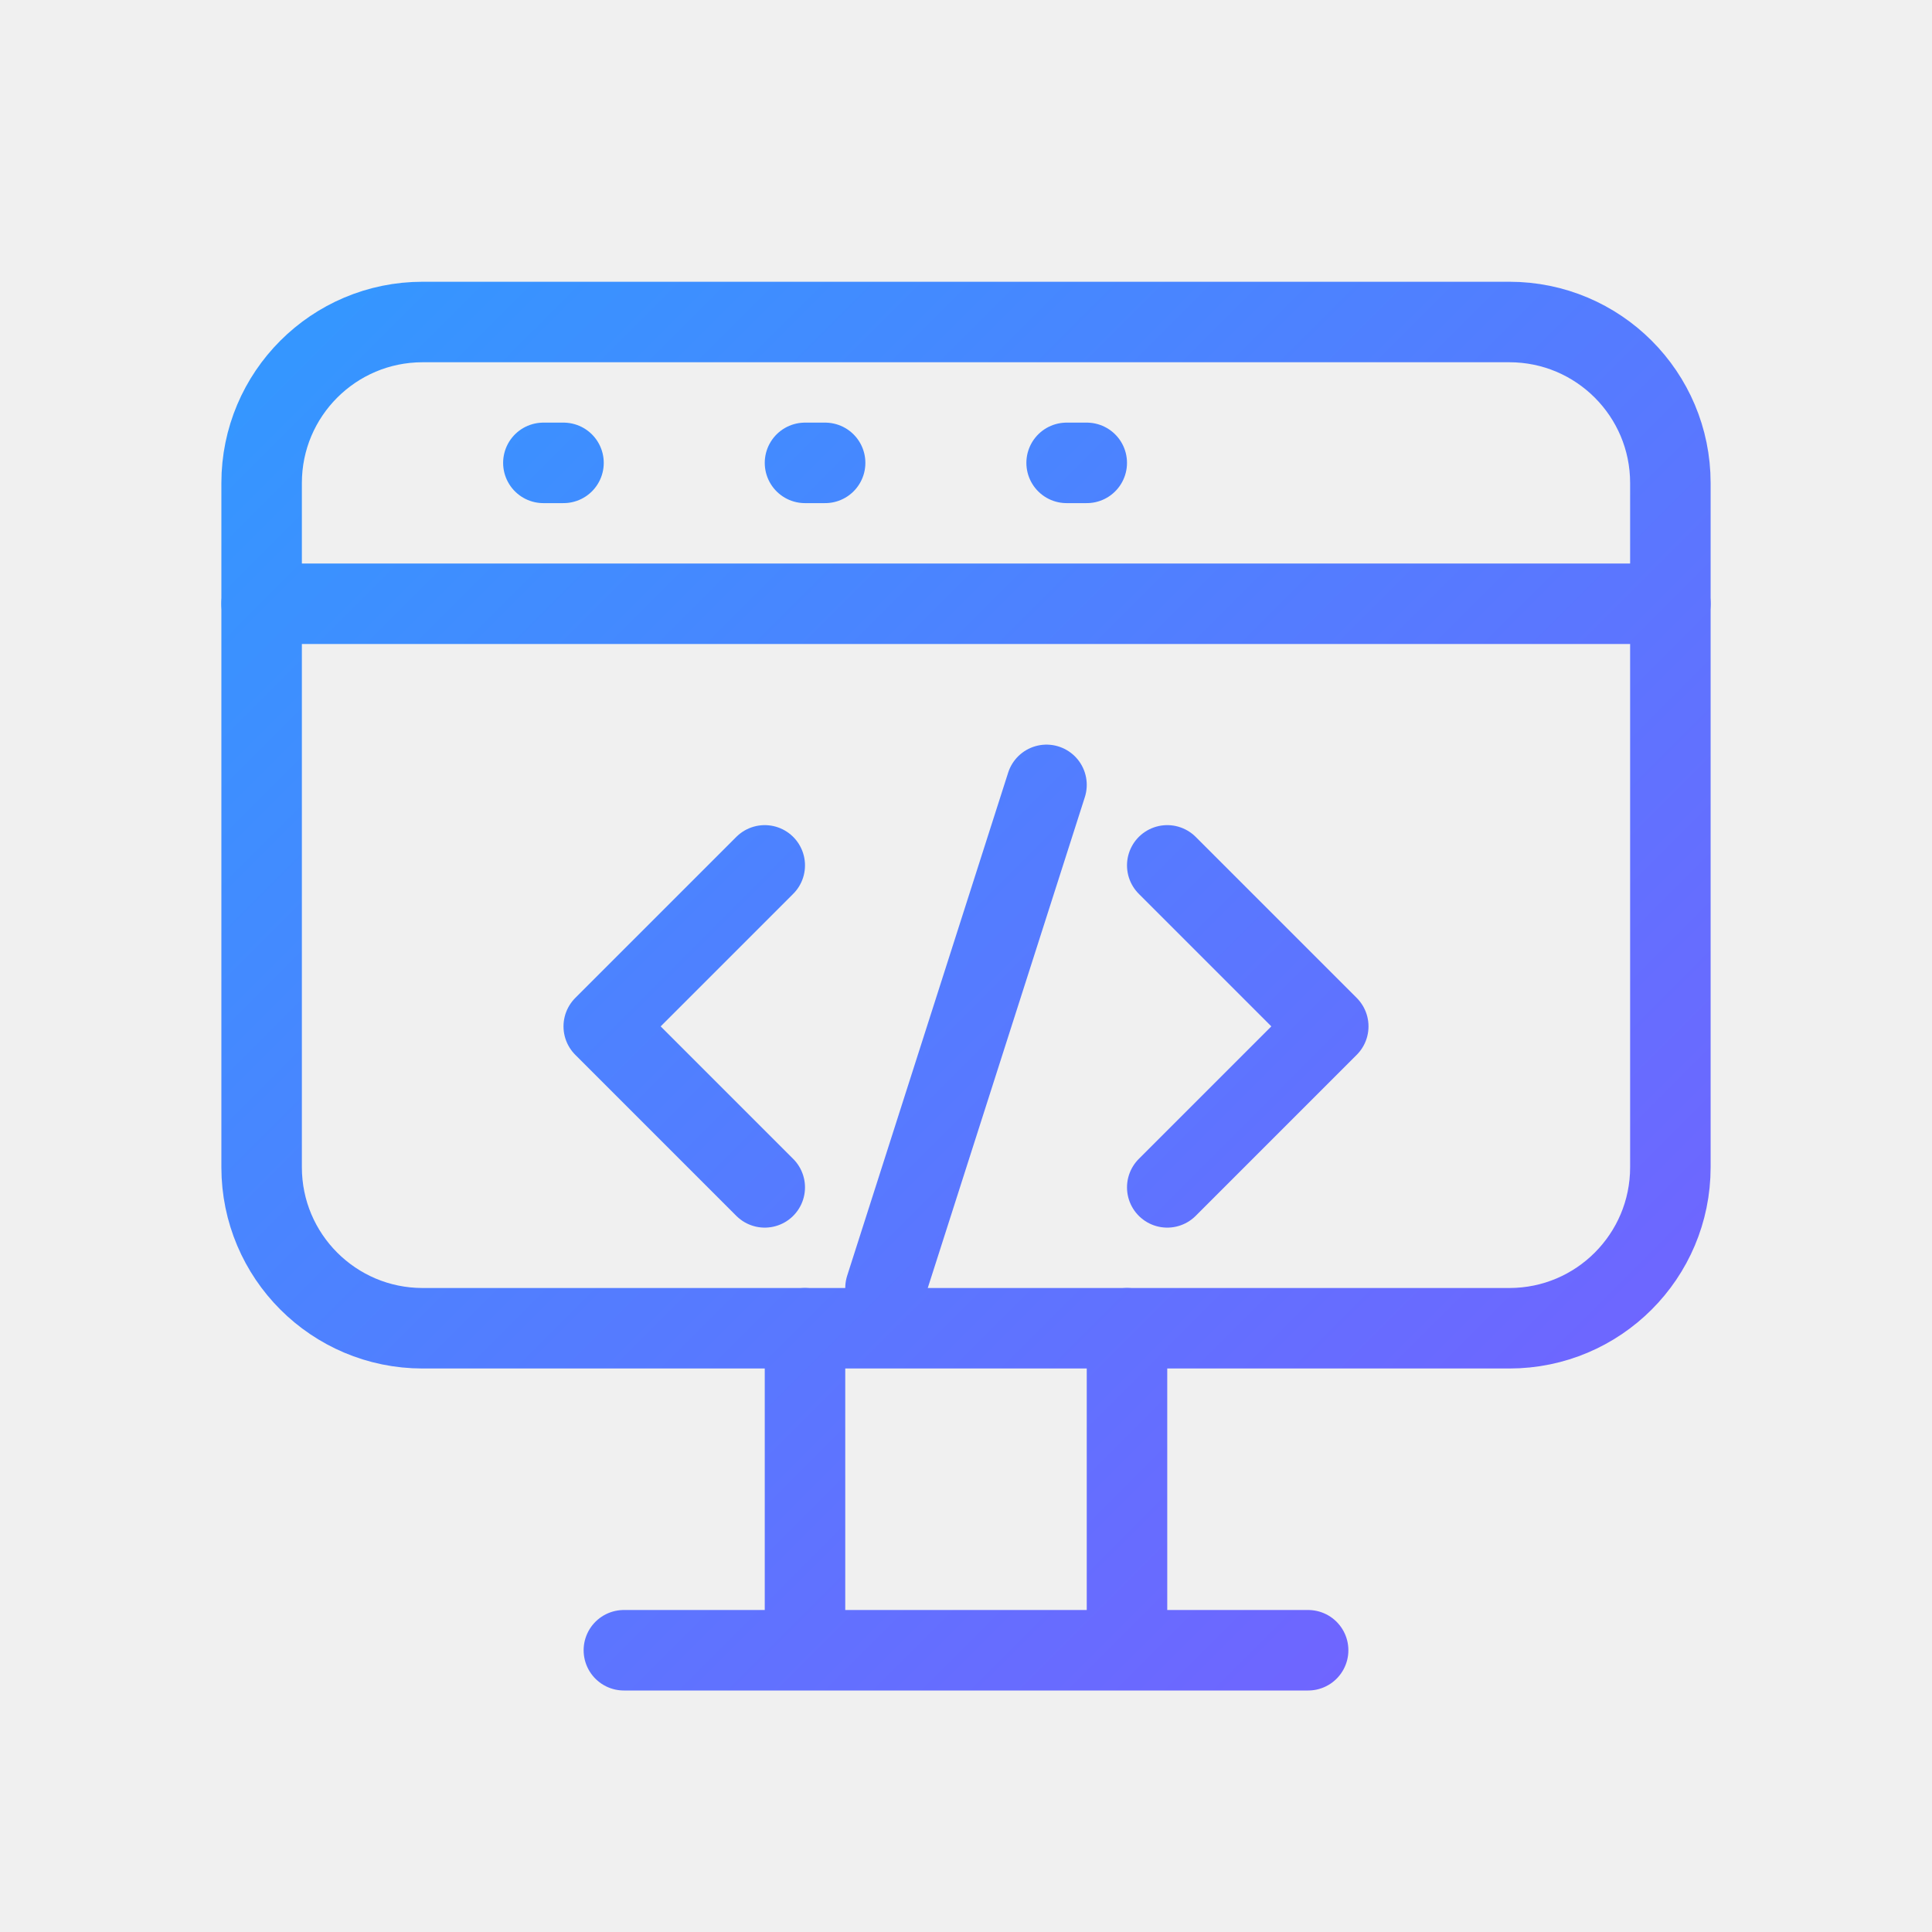
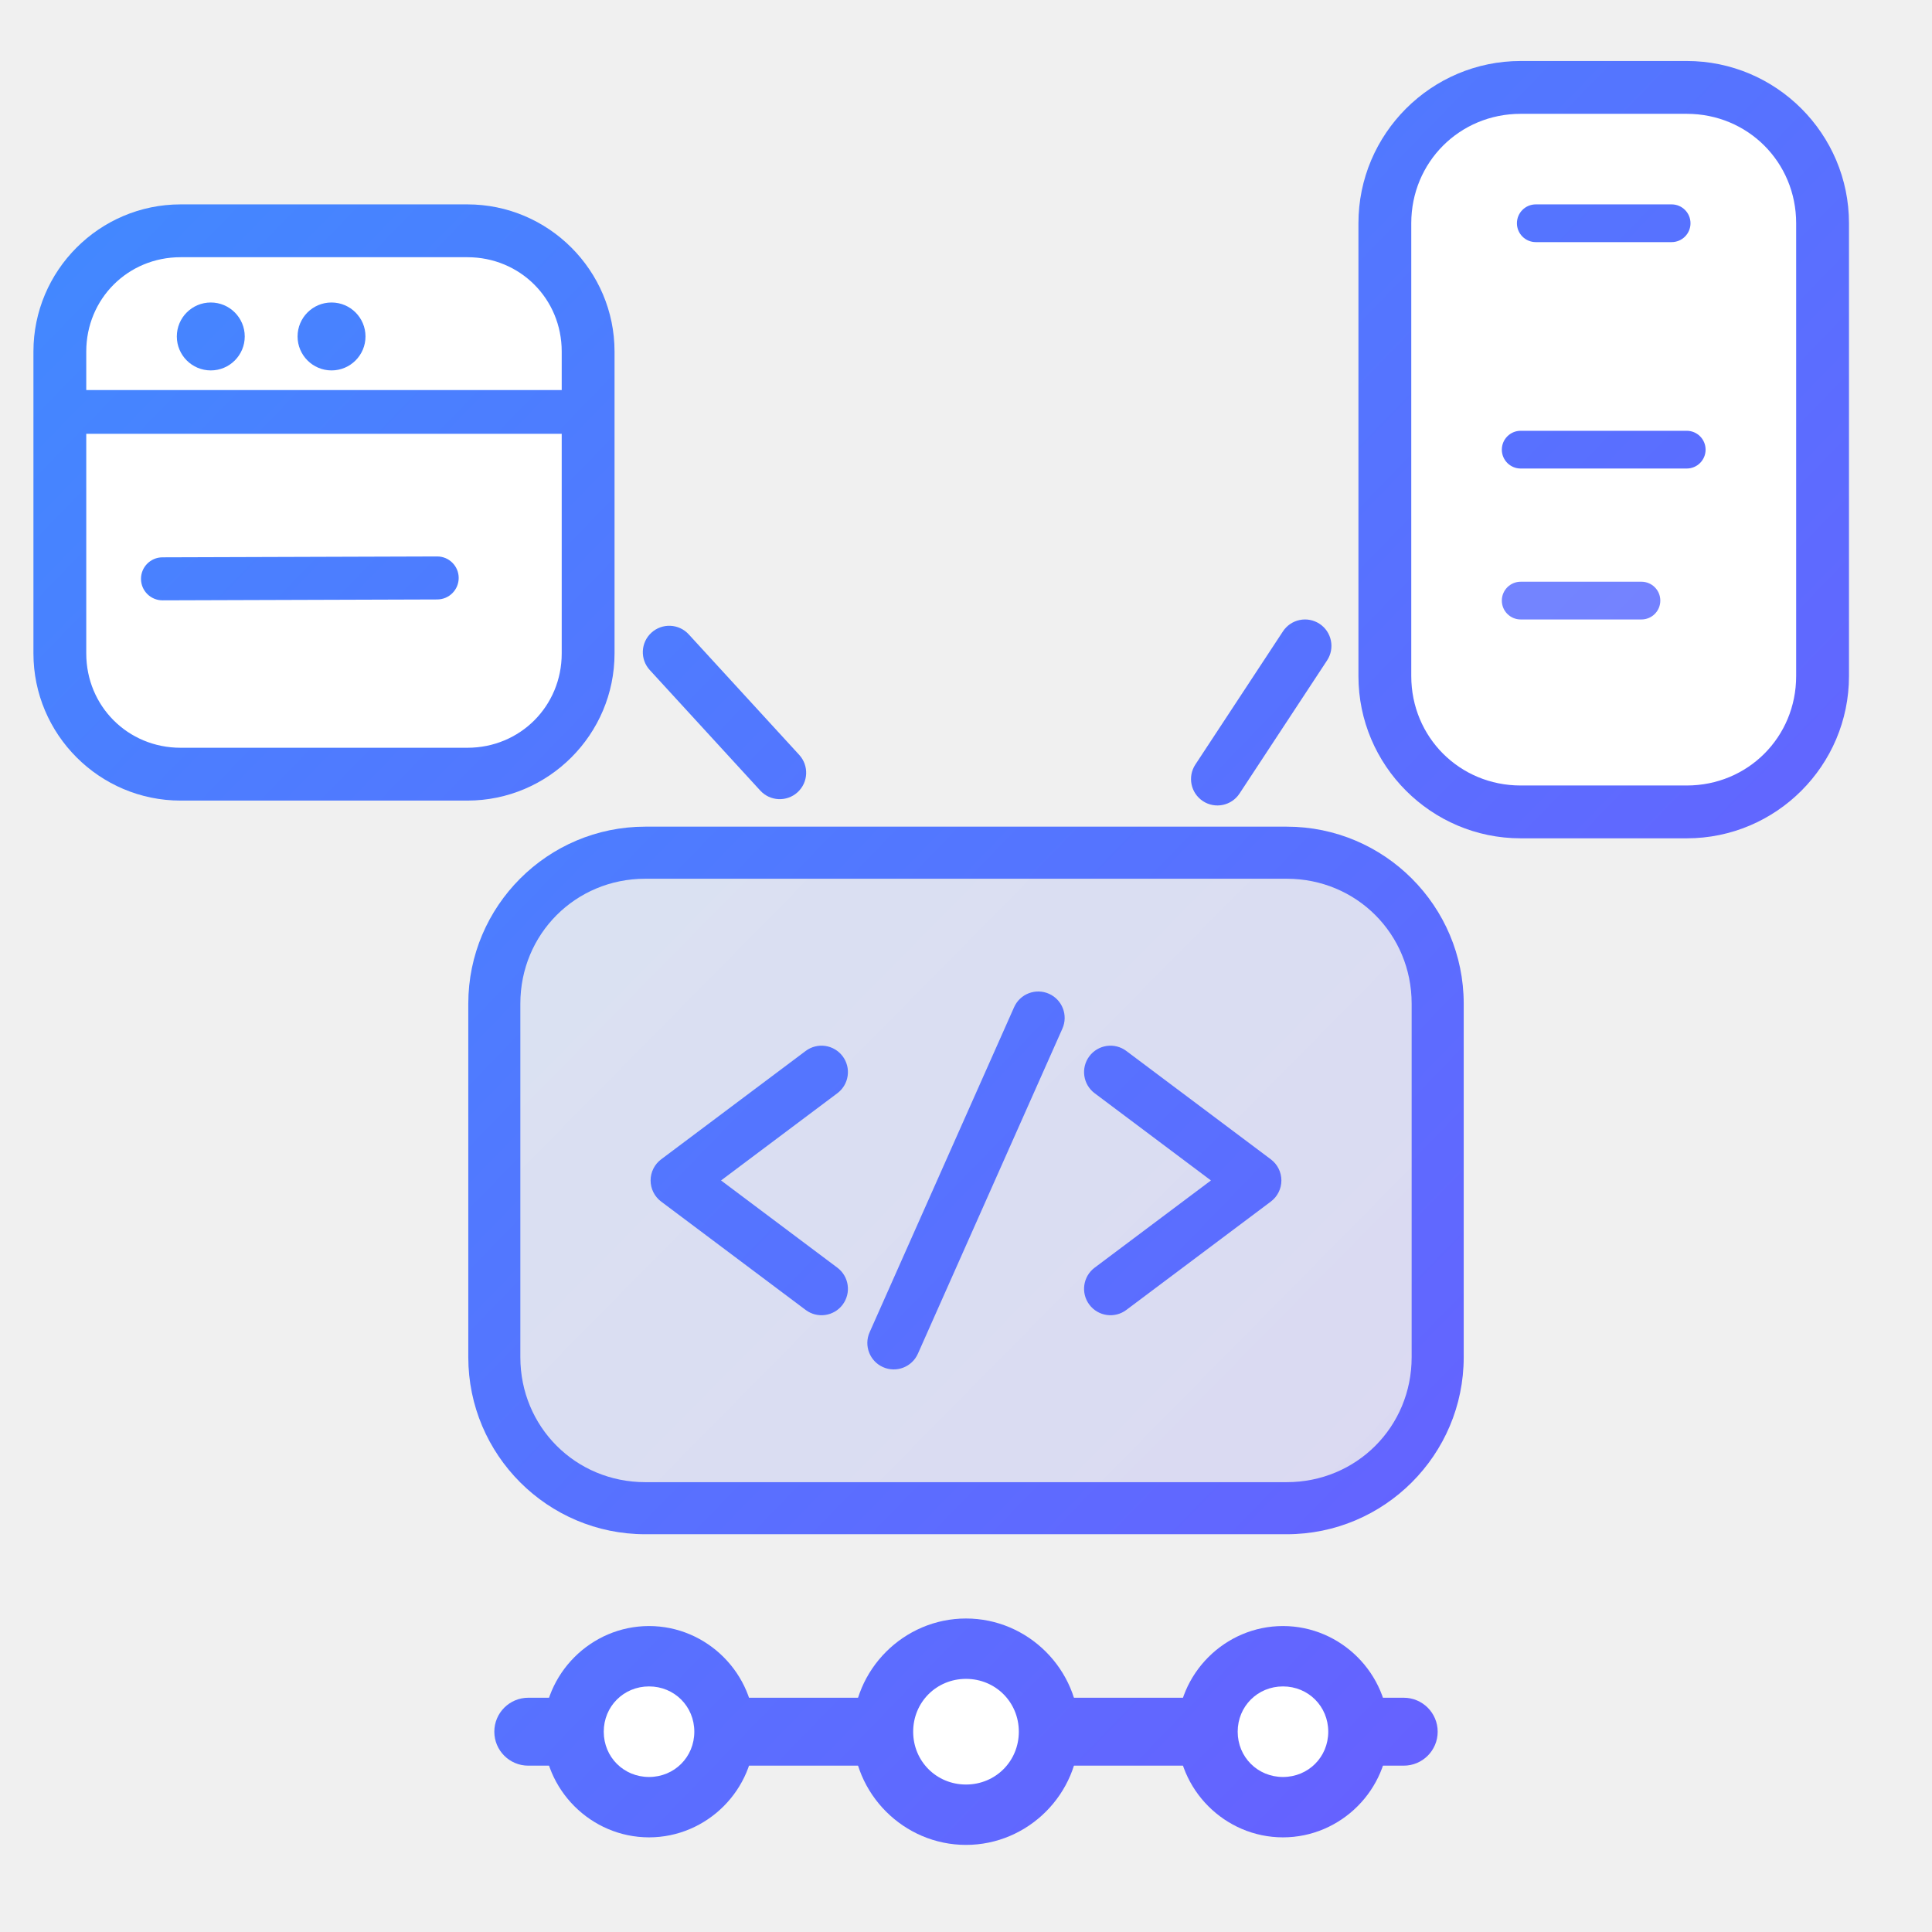
- <svg xmlns="http://www.w3.org/2000/svg" viewBox="0 0 96 96" role="img" aria-labelledby="title desc">
-   <defs>
-     <linearGradient id="g" x1="10" y1="10" x2="86" y2="86" gradientUnits="userSpaceOnUse">
-       <stop offset="0" stop-color="#2f9bff" />
-       <stop offset="1" stop-color="#7a5cff" />
+ <svg xmlns="http://www.w3.org/2000/svg" xmlns:xlink="http://www.w3.org/1999/xlink" width="256" height="256" viewBox="0 0 256 256" fill="none" version="1.1" id="svg16">
+   <defs id="defs4">
+     <linearGradient id="codeSharingGradient" x1="30" y1="34" x2="226" y2="224" gradientUnits="userSpaceOnUse">
+       <stop stop-color="#3F8CFF" id="stop1" />
+       <stop offset="1" stop-color="#6B5CFF" id="stop2" />
    </linearGradient>
-     <linearGradient id="soft" x1="0" y1="0" x2="96" y2="96" gradientUnits="userSpaceOnUse">
-       <stop offset="0" stop-color="#eaf5ff" />
-       <stop offset="1" stop-color="#eee9ff" />
+     <linearGradient id="codeSharingSoftFill" x1="52" y1="56" x2="204" y2="206" gradientUnits="userSpaceOnUse">
+       <stop stop-color="#3F8CFF" stop-opacity="0.12" id="stop3" />
+       <stop offset="1" stop-color="#6B5CFF" stop-opacity="0.16" id="stop4" />
    </linearGradient>
+     <linearGradient xlink:href="#codeSharingGradient" id="linearGradient17" gradientUnits="userSpaceOnUse" x1="30" y1="34" x2="226" y2="224" gradientTransform="translate(0,10.8795)" />
+     <linearGradient xlink:href="#codeSharingGradient" id="linearGradient18" gradientUnits="userSpaceOnUse" x1="30" y1="34" x2="226" y2="224" gradientTransform="translate(0,10.8795)" />
+     <linearGradient xlink:href="#codeSharingGradient" id="linearGradient19" gradientUnits="userSpaceOnUse" x1="30" y1="34" x2="226" y2="224" gradientTransform="translate(0,10.8795)" />
+     <linearGradient xlink:href="#codeSharingGradient" id="linearGradient20" gradientUnits="userSpaceOnUse" x1="30" y1="34" x2="226" y2="224" gradientTransform="translate(0,10.8795)" />
+     <linearGradient xlink:href="#codeSharingGradient" id="linearGradient26" gradientUnits="userSpaceOnUse" x1="30" y1="34" x2="226" y2="224" gradientTransform="translate(23.5,-44.41769)" />
+     <linearGradient xlink:href="#codeSharingGradient" id="linearGradient27" gradientUnits="userSpaceOnUse" x1="30" y1="34" x2="226" y2="224" gradientTransform="translate(23.5,-44.41769)" />
+     <linearGradient xlink:href="#codeSharingGradient" id="linearGradient28" gradientUnits="userSpaceOnUse" x1="30" y1="34" x2="226" y2="224" gradientTransform="translate(23.5,-44.41769)" />
+     <linearGradient xlink:href="#codeSharingGradient" id="linearGradient29" gradientUnits="userSpaceOnUse" x1="30" y1="34" x2="226" y2="224" gradientTransform="translate(23.5,-44.41769)" />
+     <linearGradient xlink:href="#codeSharingGradient" id="linearGradient30" gradientUnits="userSpaceOnUse" x1="30" y1="34" x2="226" y2="224" gradientTransform="translate(-20.07022,-37.41769)" />
+     <linearGradient xlink:href="#codeSharingGradient" id="linearGradient31" gradientUnits="userSpaceOnUse" x1="30" y1="34" x2="226" y2="224" gradientTransform="translate(-20.07022,-37.41769)" />
+     <linearGradient xlink:href="#codeSharingGradient" id="linearGradient32" gradientUnits="userSpaceOnUse" x1="30" y1="34" x2="226" y2="224" gradientTransform="translate(-20.07022,-37.41769)" />
+     <linearGradient xlink:href="#codeSharingGradient" id="linearGradient33" gradientUnits="userSpaceOnUse" x1="30" y1="34" x2="226" y2="224" gradientTransform="translate(-20.07022,-37.41769)" />
+     <linearGradient xlink:href="#codeSharingGradient" id="linearGradient34" gradientUnits="userSpaceOnUse" x1="30" y1="34" x2="226" y2="224" gradientTransform="translate(-20.07022,-37.41769)" />
+     <linearGradient xlink:href="#codeSharingGradient" id="linearGradient35" gradientUnits="userSpaceOnUse" x1="30" y1="34" x2="226" y2="224" gradientTransform="translate(2.31608,-15.35299)" />
+     <linearGradient xlink:href="#codeSharingGradient" id="linearGradient36" gradientUnits="userSpaceOnUse" x1="30" y1="34" x2="226" y2="224" gradientTransform="translate(-7.677535,-21.20142)" />
+     <linearGradient xlink:href="#codeSharingGradient" id="linearGradient37" gradientUnits="userSpaceOnUse" x1="30" y1="34" x2="226" y2="224" gradientTransform="matrix(1.196588,0,0,1.196588,-25.16329,-23.07234)" />
+     <linearGradient xlink:href="#codeSharingGradient" id="linearGradient38" gradientUnits="userSpaceOnUse" x1="30" y1="34" x2="226" y2="224" gradientTransform="matrix(1.196588,0,0,1.196588,-25.16329,-23.07234)" />
+     <linearGradient xlink:href="#codeSharingGradient" id="linearGradient39" gradientUnits="userSpaceOnUse" x1="30" y1="34" x2="226" y2="224" gradientTransform="matrix(1.196588,0,0,1.196588,-25.16329,-23.07234)" />
  </defs>
-   <g fill="none" stroke="url(#g)" stroke-width="4" stroke-linecap="round" stroke-linejoin="round">
-     <rect x="13" y="16" width="70" height="50" rx="8" />
-     <path d="M13 30h70" />
-     <path d="M27 23h1M40 23h1M53 23h1" />
-     <path d="M38 43l-8 8 8 8" />
-     <path d="M58 43l8 8-8 8" />
-     <path d="M52 39l-8 25" />
-     <path d="M31 82h34M40 66v16M56 66v16" />
+   <g id="rect4">
+     <path style="fill:#ffffff" d="m 23.93,30.582 h 38 c 8.864,0 16,7.136 16,16 v 40 c 0,8.864 -7.136,16 -16,16 h -38 c -8.864,0 -16,-7.136 -16,-16 v -40 c 0,-8.864 7.136,-16 16,-16 z" id="path41" />
+     <path style="fill:url(#linearGradient30)" d="m 23.93,27.082 c -10.742,0 -19.5,8.758 -19.5,19.5 v 40 c 0,10.742 8.758,19.5 19.5,19.5 h 38 c 10.742,0 19.5,-8.758 19.5,-19.5 v -40 c 0,-10.742 -8.758,-19.5 -19.5,-19.5 z m 0,7 h 38 c 6.986,0 12.5,5.514 12.5,12.5 v 40 c 0,6.986 -5.514,12.5 -12.5,12.5 h -38 c -6.986,0 -12.5,-5.514 -12.5,-12.5 v -40 c 0,-6.986 5.514,-12.5 12.5,-12.5 z" id="path42" />
+   </g>
+   <path style="fill:url(#linearGradient33);stroke-linecap:round" d="m 10.324,51.682 a 2.9,2.9 0 0 0 -2.9,2.9 2.9,2.9 0 0 0 2.9,2.9 h 67.605 a 2.9,2.9 0 0 0 2.9,-2.9 2.9,2.9 0 0 0 -2.9,-2.9 z" id="path4" />
+   <circle cx="27.93" cy="44.582" r="4.5" fill="url(#codeSharingGradient)" id="circle4" style="fill:url(#linearGradient32)" />
+   <circle cx="43.93" cy="44.582" r="4.5" fill="url(#codeSharingGradient)" id="circle5" style="fill:url(#linearGradient31)" />
+   <path style="fill:url(#linearGradient34);stroke-linecap:round" d="m 57.92,73.732 -36.396,0.117 a 2.85,2.85 0 0 0 -2.842,2.857 2.85,2.85 0 0 0 2.859,2.842 l 36.398,-0.117 a 2.85,2.85 0 0 0 2.84,-2.859 2.85,2.85 0 0 0 -2.859,-2.84 z" id="path5" />
+   <g id="rect5">
+     <path style="fill:#ffffff" d="m 201.5,11.582 h 22 c 9.972,0 18,8.028 18,18 v 60 c 0,9.972 -8.028,18 -18,18 h -22 c -9.972,0 -18,-8.028 -18,-18 v -60 c 0,-9.972 8.028,-18 18,-18 z" id="path43" />
+     <path style="fill:url(#linearGradient26)" d="m 201.5,8.082 c -11.85,0 -21.5,9.65 -21.5,21.5 v 60 c 0,11.85 9.65,21.5 21.5,21.5 h 22 c 11.85,0 21.5,-9.65 21.5,-21.5 v -60 C 245,17.732 235.35,8.082 223.5,8.082 Z m 0,7 h 22 c 8.094,0 14.5,6.406 14.5,14.5 v 60 c 0,8.094 -6.406,14.5 -14.5,14.5 h -22 c -8.094,0 -14.5,-6.406 -14.5,-14.5 v -60 c 0,-8.094 6.406,-14.5 14.5,-14.5 z" id="path44" />
+   </g>
+   <path style="fill:url(#linearGradient27);stroke-linecap:round" d="m 203.5,27.082 a 2.5,2.5 0 0 0 -2.5,2.5 2.5,2.5 0 0 0 2.5,2.5 h 18 a 2.5,2.5 0 0 0 2.5,-2.5 2.5,2.5 0 0 0 -2.5,-2.5 z" id="path6" />
+   <path style="fill:url(#linearGradient28);stroke-linecap:round" d="m 201.5,57.082 a 2.5,2.5 0 0 0 -2.5,2.5 2.5,2.5 0 0 0 2.5,2.5 h 22 a 2.5,2.5 0 0 0 2.5,-2.5 2.5,2.5 0 0 0 -2.5,-2.5 z" id="path7" />
+   <path style="fill:url(#linearGradient29);stroke-linecap:round;opacity:0.85" d="m 201.5,77.082 a 2.5,2.5 0 0 0 -2.5,2.5 2.5,2.5 0 0 0 2.5,2.5 h 16 a 2.5,2.5 0 0 0 2.5,-2.5 2.5,2.5 0 0 0 -2.5,-2.5 z" id="path8" />
+   <g id="rect8">
+     <path style="fill:url(#codeSharingSoftFill)" d="m 85.5,112.987 h 85 c 11.08,0 20,8.92 20,20 v 46.858 c 0,11.08 -8.92,20 -20,20 h -85 c -11.08,0 -20,-8.92 -20,-20 v -46.858 c 0,-11.08 8.92,-20 20,-20 z" id="path39" />
+     <path style="fill:url(#codeSharingGradient)" d="m 85.5,109.537 c -12.932,0 -23.449,10.518 -23.449,23.449 v 46.857 c 0,12.932 10.518,23.451 23.449,23.451 h 85 c 12.932,0 23.449,-10.52 23.449,-23.451 v -46.857 c 0,-12.932 -10.518,-23.449 -23.449,-23.449 z m 0,6.9 h 85 c 9.228,0 16.551,7.32 16.551,16.549 v 46.857 c 0,9.228 -7.322,16.551 -16.551,16.551 h -85 c -9.228,0 -16.551,-7.322 -16.551,-16.551 v -46.857 c 0,-9.228 7.322,-16.549 16.551,-16.549 z" id="path40" />
+   </g>
+   <path style="fill:url(#linearGradient38);stroke-linecap:round;stroke-linejoin:round" d="m 109.35,138.592 a 3.5,3.5 0 0 0 -2.596,0.666 l -19.145,14.357 a 3.5,3.5 0 0 0 0,5.602 l 19.145,14.357 a 3.5,3.5 0 0 0 4.9,-0.699 3.5,3.5 0 0 0 -0.699,-4.9 l -15.412,-11.559 15.412,-11.559 a 3.5,3.5 0 0 0 0.699,-4.9 3.5,3.5 0 0 0 -2.305,-1.365 z" id="path9" />
+   <path style="fill:url(#linearGradient37);stroke-linecap:round;stroke-linejoin:round" d="m 146.65,138.592 a 3.5,3.5 0 0 0 -2.305,1.365 3.5,3.5 0 0 0 0.699,4.9 l 15.412,11.559 -15.412,11.559 a 3.5,3.5 0 0 0 -0.699,4.9 3.5,3.5 0 0 0 4.9,0.699 l 19.145,-14.357 a 3.5,3.5 0 0 0 0,-5.602 l -19.145,-14.357 a 3.5,3.5 0 0 0 -2.596,-0.666 z" id="path10" />
+   <path style="fill:url(#linearGradient39);stroke-linecap:round" d="m 136.316,131.611 a 3.5,3.5 0 0 0 -1.941,1.844 l -19.146,43.078 a 3.5,3.5 0 0 0 1.777,4.619 3.5,3.5 0 0 0 4.619,-1.777 l 19.146,-43.076 a 3.5,3.5 0 0 0 -1.777,-4.619 3.5,3.5 0 0 0 -2.678,-0.068 z" id="path11" />
+   <path style="fill:url(#linearGradient36);stroke-linecap:round" d="m 88.83,82.922 a 3.5,3.5 0 0 0 -2.518,0.916 3.5,3.5 0 0 0 -0.215,4.945 l 14.645,15.975 a 3.5,3.5 0 0 0 4.945,0.215 3.5,3.5 0 0 0 0.215,-4.945 L 91.258,84.053 a 3.5,3.5 0 0 0 -2.428,-1.131 z" id="path12" />
+   <path style="fill:url(#linearGradient35);stroke-linecap:round" d="m 172.215,82.154 a 3.5,3.5 0 0 0 -2.217,1.504 l -11.605,17.646 a 3.5,3.5 0 0 0 1,4.848 3.5,3.5 0 0 0 4.848,-1.002 L 175.846,87.506 a 3.5,3.5 0 0 0 -1,-4.848 3.5,3.5 0 0 0 -2.631,-0.504 z" id="path13" />
+   <g id="g34" transform="translate(0,6.580399)">
+     <path style="fill:url(#linearGradient18);stroke-linecap:round" d="m 70,218.379 a 4.5,4.5 0 0 0 -4.5,4.5 4.5,4.5 0 0 0 4.5,4.5 h 116 a 4.5,4.5 0 0 0 4.5,-4.5 4.5,4.5 0 0 0 -4.5,-4.5 z" id="path14" />
+     <g id="circle14">
+       <path style="fill:#ffffff" d="m 96,222.88 a 10,10 0 0 1 -10,10 10,10 0 0 1 -10,-10 10,10 0 0 1 10,-10 10,10 0 0 1 10,10 z" id="path22" />
+       <path style="fill:url(#linearGradient19)" d="m 86,208.879 c -7.685,0 -14,6.315 -14,14 0,7.685 6.315,14 14,14 7.685,0 14,-6.315 14,-14 0,-7.685 -6.315,-14 -14,-14 z m 0,8 c 3.361,0 6,2.639 6,6 0,3.361 -2.639,6 -6,6 -3.361,0 -6,-2.639 -6,-6 0,-3.361 2.639,-6 6,-6 z" id="path23" />
+     </g>
+     <g id="circle16">
+       <path style="fill:#ffffff" d="m 180,222.88 a 10,10 0 0 1 -10,10 10,10 0 0 1 -10,-10 10,10 0 0 1 10,-10 10,10 0 0 1 10,10 z" id="path20" />
+       <path style="fill:url(#linearGradient20)" d="m 170,208.879 c -7.685,0 -14,6.315 -14,14 0,7.685 6.315,14 14,14 7.685,0 14,-6.315 14,-14 0,-7.685 -6.315,-14 -14,-14 z m 0,8 c 3.361,0 6,2.639 6,6 0,3.361 -2.639,6 -6,6 -3.361,0 -6,-2.639 -6,-6 0,-3.361 2.639,-6 6,-6 z" id="path21" />
+     </g>
+     <g id="circle15">
+       <path style="fill:#ffffff" d="m 139,222.88 a 11,11 0 0 1 -11,11 11,11 0 0 1 -11,-11 11,11 0 0 1 11,-11 11,11 0 0 1 11,11 z" id="path24" />
+       <path style="fill:url(#linearGradient17)" d="m 128,207.879 c -8.237,0 -15,6.763 -15,15 0,8.237 6.763,15 15,15 8.237,0 15,-6.763 15,-15 0,-8.237 -6.763,-15 -15,-15 z m 0,8 c 3.913,0 7,3.087 7,7 0,3.913 -3.087,7 -7,7 -3.913,0 -7,-3.087 -7,-7 0,-3.913 3.087,-7 7,-7 z" id="path25" />
+     </g>
  </g>
</svg>
